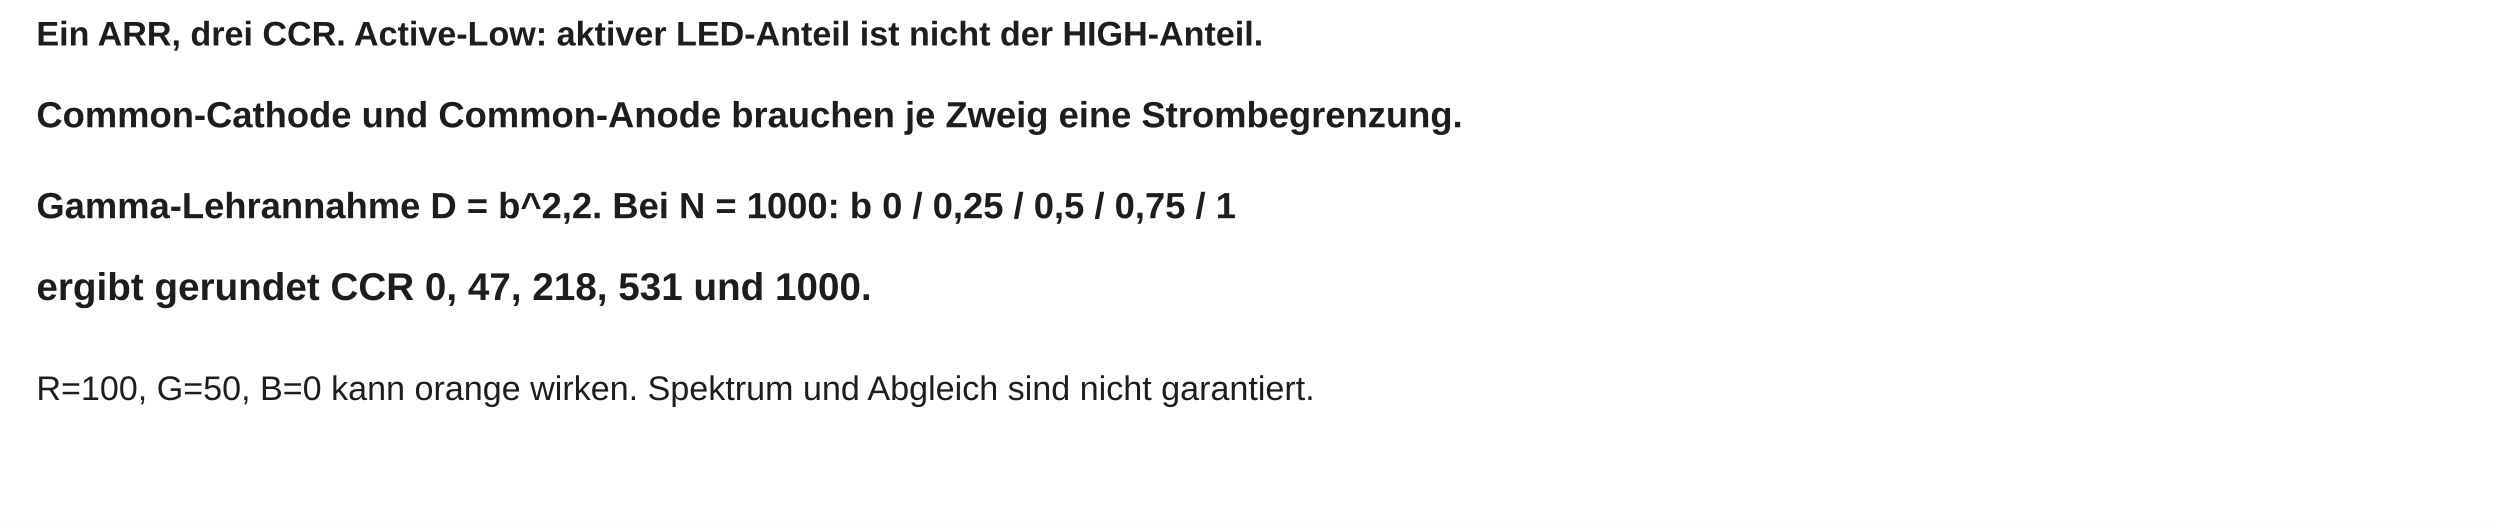
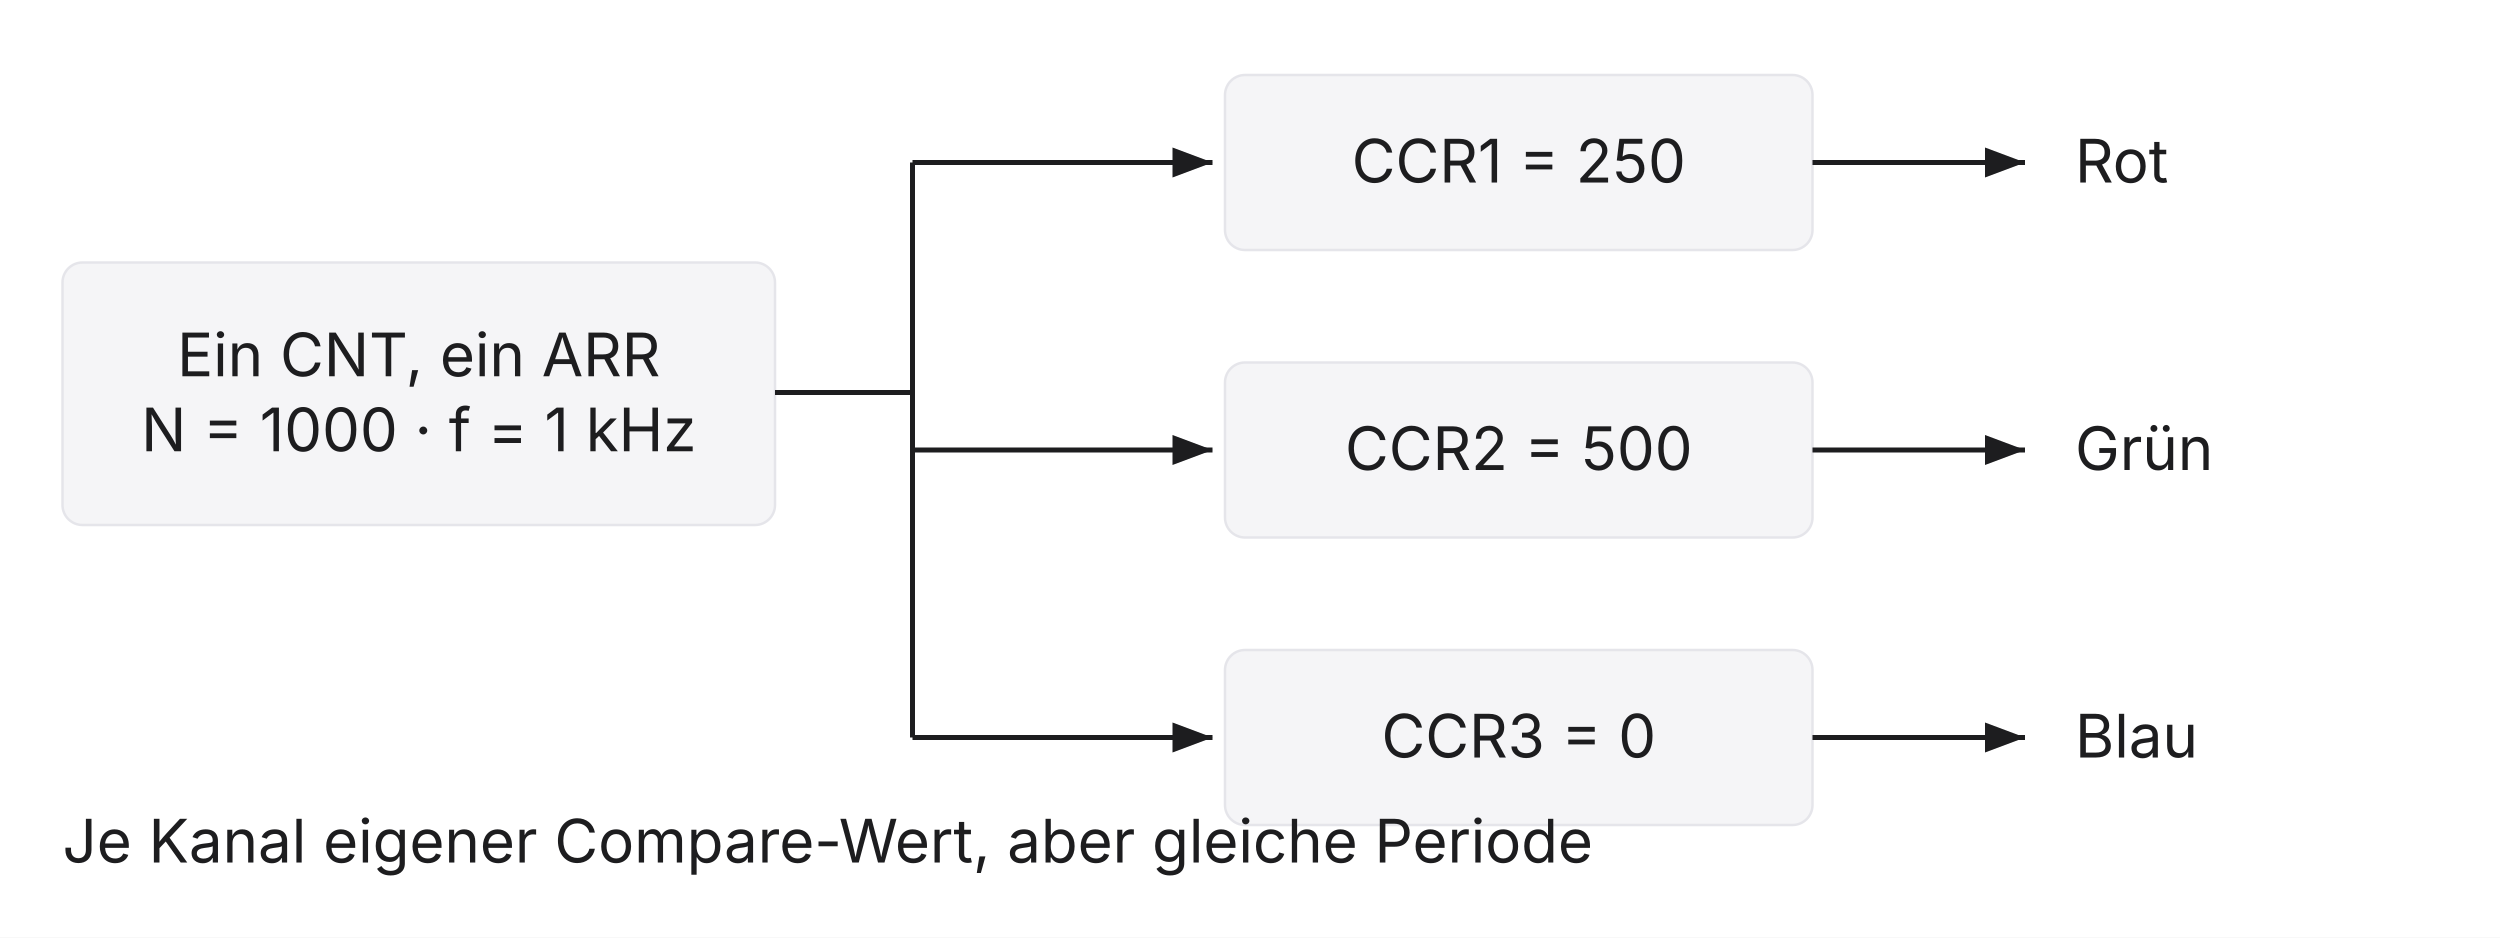
- <svg xmlns="http://www.w3.org/2000/svg" viewBox="0 0 1100 230" width="1100" height="230">
-   <rect width="1100" height="230" fill="#fff" />
-   <style>text{font-family:Arial,Helvetica,sans-serif;fill:#1D1D1F}</style>
-   <text x="16" y="20" font-size="15" font-weight="600" fill="#1D1D1F">Ein ARR, drei CCR. Active-Low: aktiver LED-Anteil ist nicht der HIGH-Anteil.</text>
-   <text x="16" y="56" font-size="16" font-weight="600" fill="#1565C0">Common-Cathode und Common-Anode brauchen je Zweig eine Strombegrenzung.</text>
-   <text x="16" y="96" font-size="16" font-weight="600" fill="#E65100">Gamma-Lehrannahme D = b^2,2. Bei N = 1000: b 0 / 0,25 / 0,5 / 0,75 / 1</text>
-   <text x="16" y="132" font-size="17" font-weight="600" fill="#1B5E20">ergibt gerundet CCR 0, 47, 218, 531 und 1000.</text>
-   <text x="16" y="176" font-size="15" font-weight="400" fill="#5F6368">R=100, G=50, B=0 kann orange wirken. Spektrum und Abgleich sind nicht garantiert.</text>
+ <svg xmlns="http://www.w3.org/2000/svg" width="1000" height="375" viewBox="0 0 1000 375" role="img" aria-labelledby="title">
+   <style>text{font-family:Inter,Arial,Helvetica,sans-serif;font-weight:400}</style>
+   <defs>
+     <marker id="arrow" markerWidth="10" markerHeight="10" refX="8" refY="3" orient="auto" markerUnits="strokeWidth">
+       <path d="M0,0 L8,3 L0,6" fill="#1D1D1F" />
+     </marker>
+   </defs>
+   <rect width="1000" height="375" fill="#FFFFFF" />
+   <rect x="25" y="105" width="285" height="105" rx="8" fill="#F5F5F7" stroke="#E5E5EA" />
+   <text x="167.5" y="150.5" font-size="24" fill="#1D1D1F" text-anchor="middle">Ein CNT, ein ARR</text>
+   <text x="167.5" y="180.5" font-size="24" fill="#1D1D1F" text-anchor="middle">N = 1000 · f = 1 kHz</text>
+   <rect x="490" y="30" width="235" height="70" rx="8" fill="#F5F5F7" stroke="#E5E5EA" />
+   <text x="607.5" y="73.0" font-size="24" fill="#1D1D1F" text-anchor="middle">CCR1 = 250</text>
+   <line x1="365" y1="65" x2="485" y2="65" stroke="#1D1D1F" stroke-width="2" marker-end="url(#arrow)" />
+   <line x1="725" y1="65" x2="810" y2="65" stroke="#1D1D1F" stroke-width="2" marker-end="url(#arrow)" />
+   <text x="830" y="73" font-size="24" fill="#1D1D1F" text-anchor="start">Rot</text>
+   <rect x="490" y="145" width="235" height="70" rx="8" fill="#F5F5F7" stroke="#E5E5EA" />
+   <text x="607.5" y="188.0" font-size="24" fill="#1D1D1F" text-anchor="middle">CCR2 = 500</text>
+   <line x1="365" y1="180" x2="485" y2="180" stroke="#1D1D1F" stroke-width="2" marker-end="url(#arrow)" />
+   <line x1="725" y1="180" x2="810" y2="180" stroke="#1D1D1F" stroke-width="2" marker-end="url(#arrow)" />
+   <text x="830" y="188" font-size="24" fill="#1D1D1F" text-anchor="start">Grün</text>
+   <rect x="490" y="260" width="235" height="70" rx="8" fill="#F5F5F7" stroke="#E5E5EA" />
+   <text x="607.5" y="303.0" font-size="24" fill="#1D1D1F" text-anchor="middle">CCR3 = 0</text>
+   <line x1="365" y1="295" x2="485" y2="295" stroke="#1D1D1F" stroke-width="2" marker-end="url(#arrow)" />
+   <line x1="725" y1="295" x2="810" y2="295" stroke="#1D1D1F" stroke-width="2" marker-end="url(#arrow)" />
+   <text x="830" y="303" font-size="24" fill="#1D1D1F" text-anchor="start">Blau</text>
+   <line x1="310" y1="157" x2="365" y2="157" stroke="#1D1D1F" stroke-width="2" />
+   <line x1="365" y1="65" x2="365" y2="295" stroke="#1D1D1F" stroke-width="2" />
+   <text x="25" y="345" font-size="24" fill="#1D1D1F" text-anchor="start">Je Kanal eigener Compare-Wert, aber gleiche Periode</text>
</svg>
